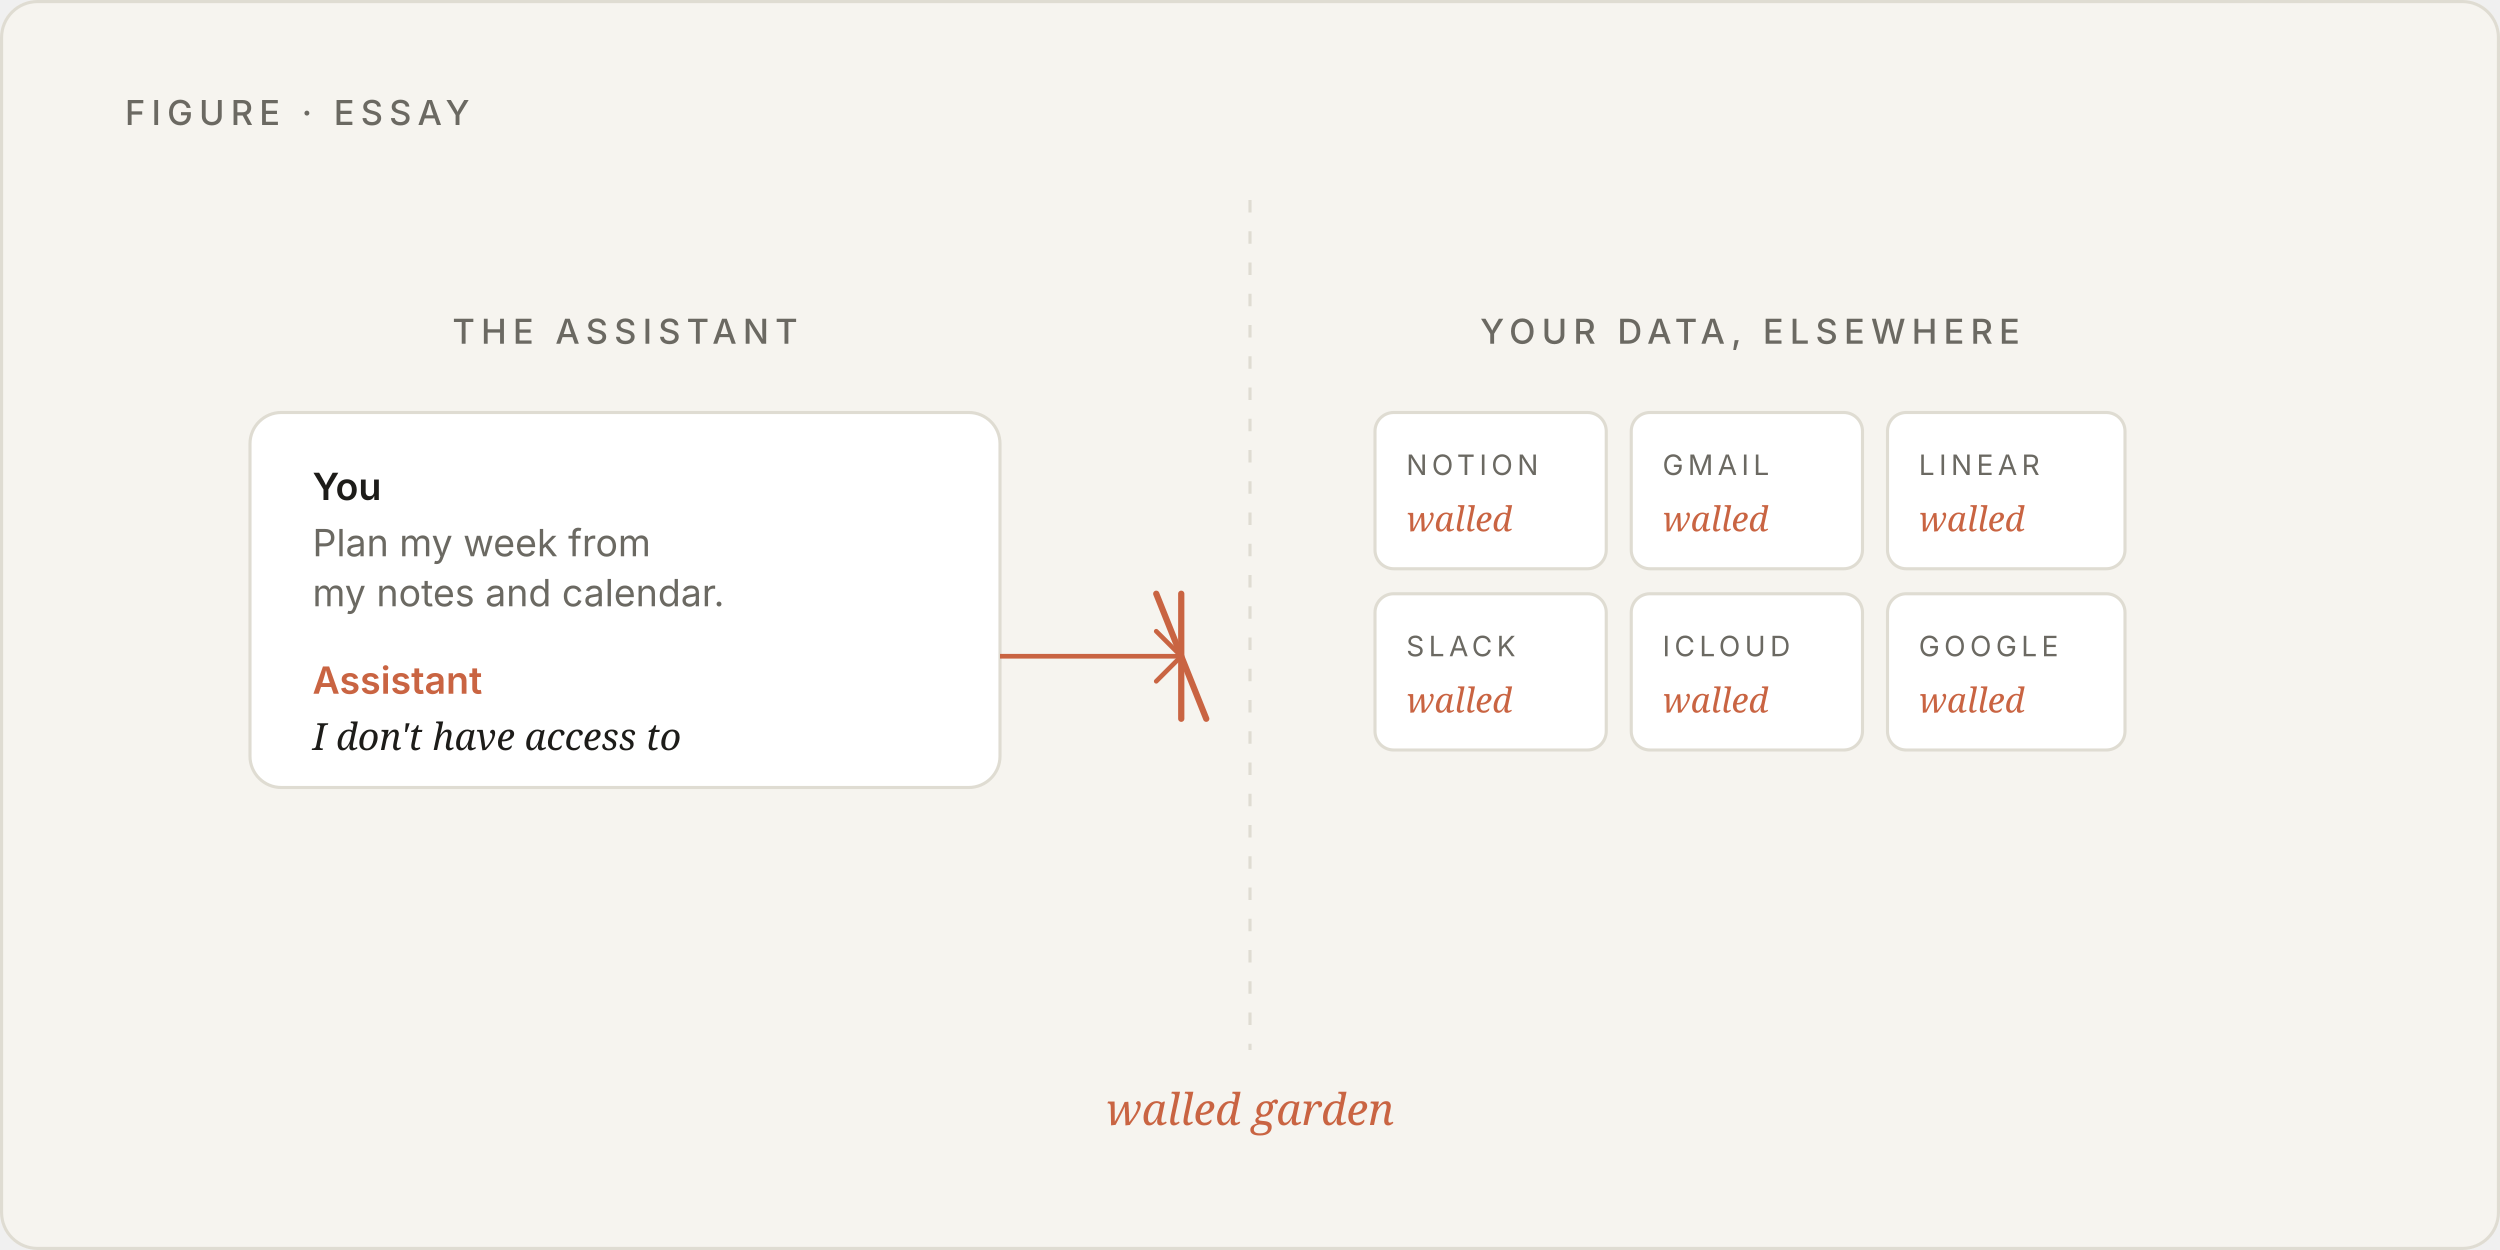
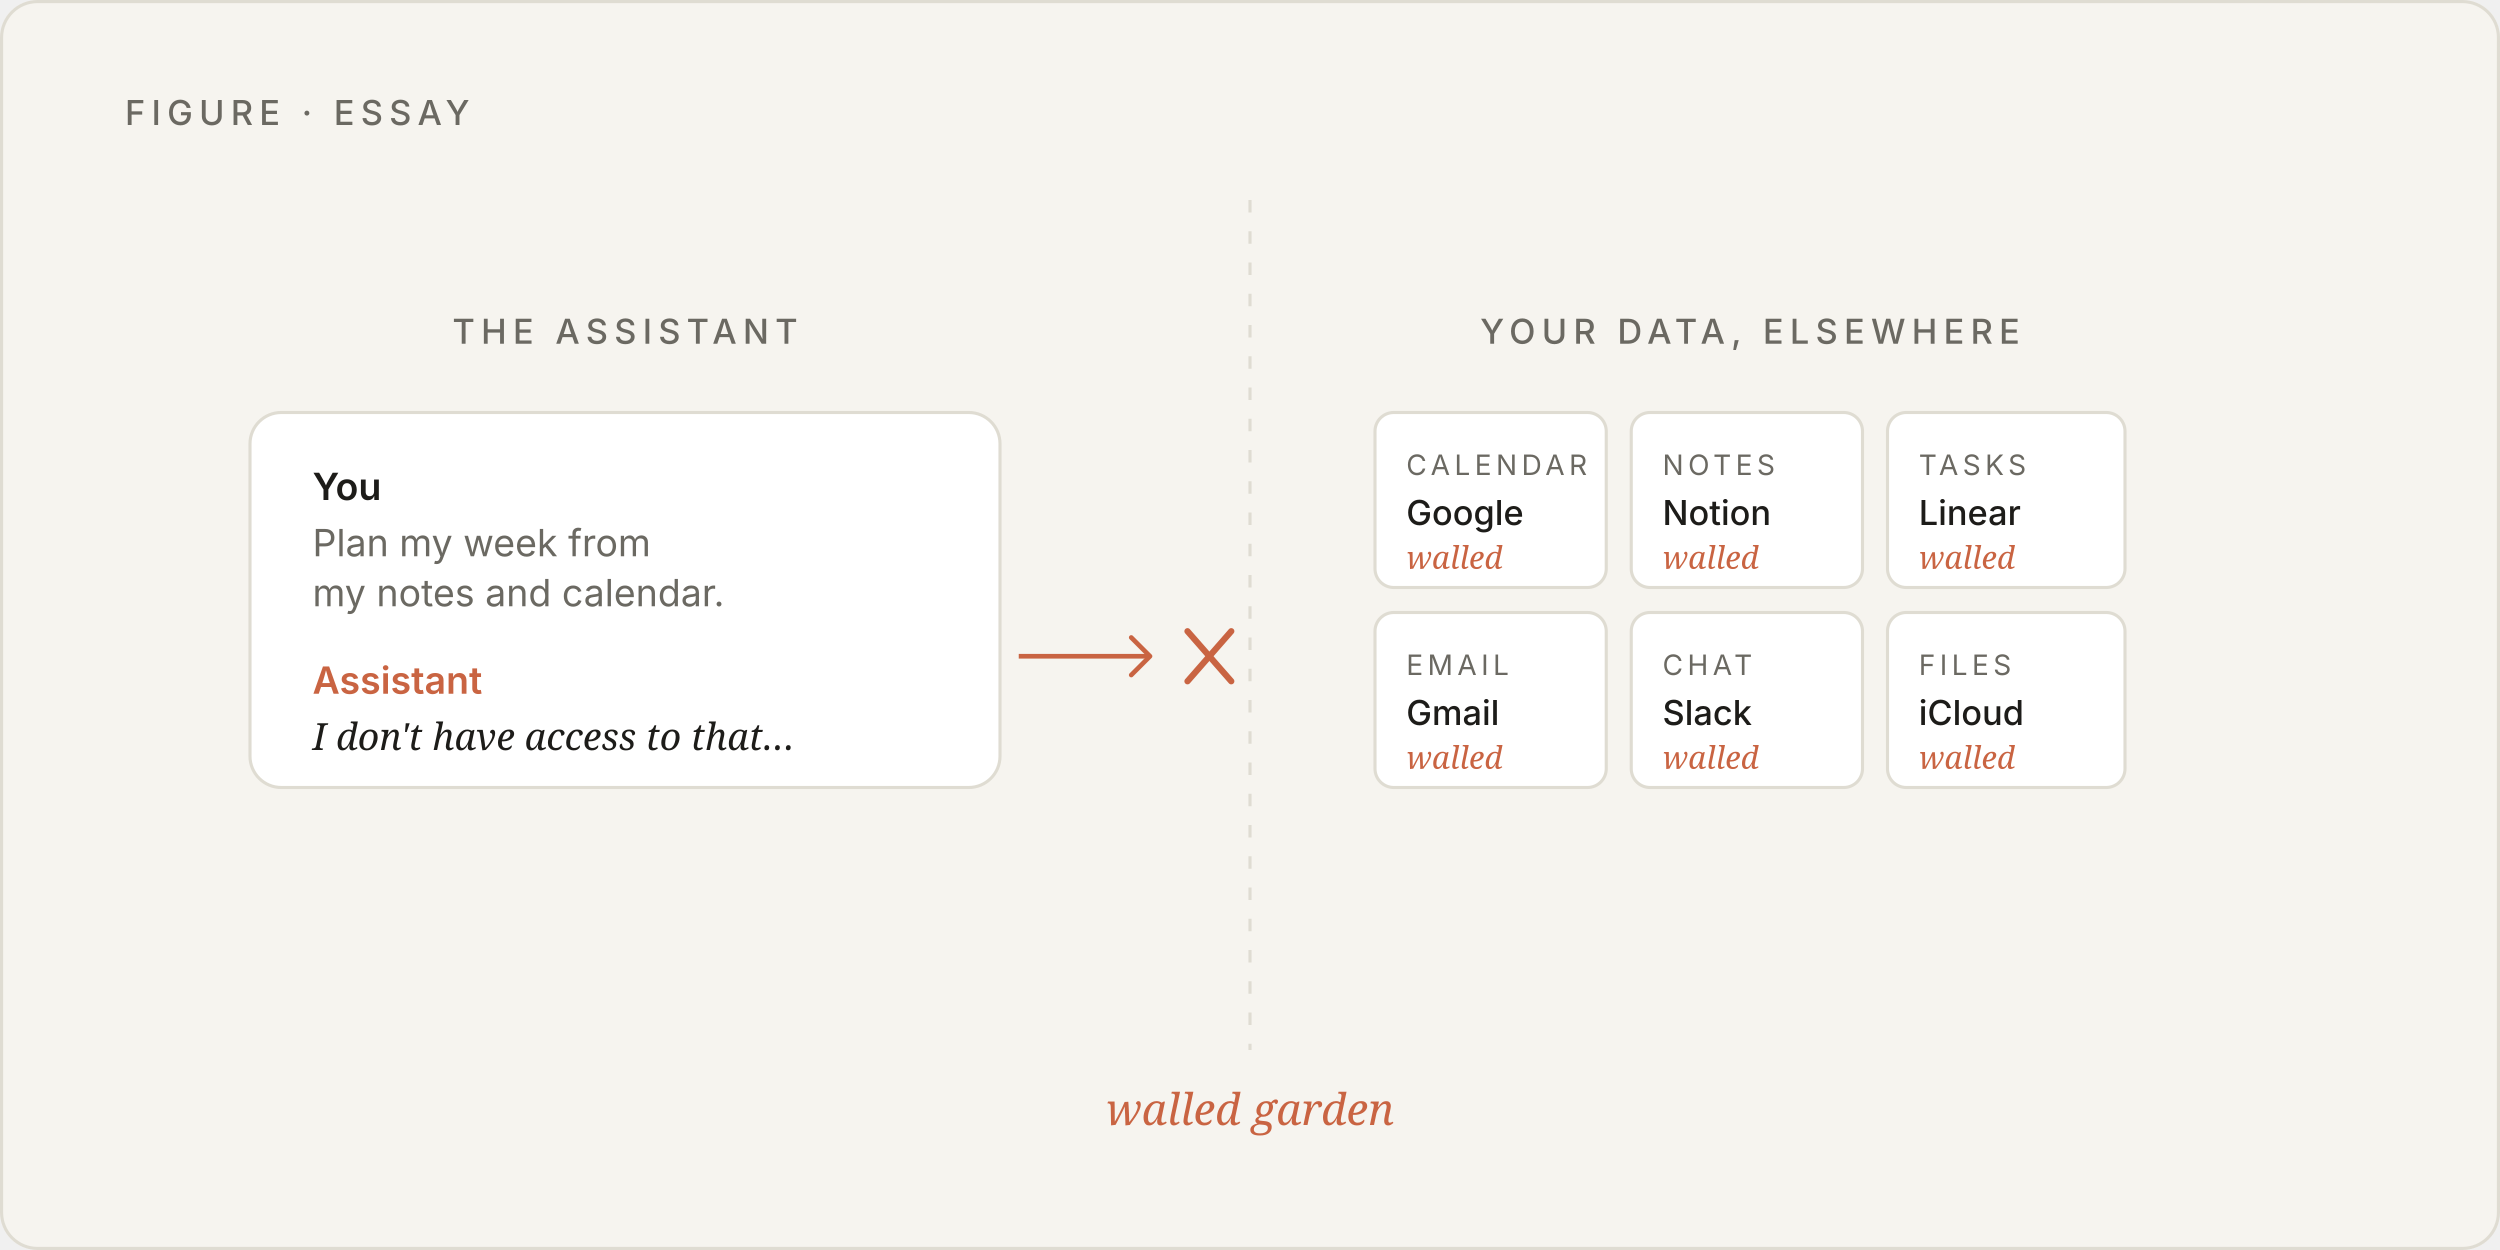
<svg xmlns="http://www.w3.org/2000/svg" viewBox="0 0 800 400" fill="none">
  <rect width="800" height="400" rx="12" fill="#f6f4ef" />
  <rect x="0.5" y="0.5" width="799" height="399" rx="11.5" stroke="#dfdcd2" />
  <text x="40" y="40" font-family="Inter, system-ui, sans-serif" font-size="11" font-weight="500" letter-spacing="2" fill="#6b6962">FIGURE · ESSAY</text>
  <line x1="400" y1="64" x2="400" y2="336" stroke="#dfdcd2" stroke-width="1" stroke-dasharray="4,6" />
  <text x="400" y="360" text-anchor="middle" font-family="Georgia, serif" font-size="14" font-style="italic" fill="#c96442">walled garden</text>
  <g transform="translate(80, 110)">
    <text x="120" y="0" text-anchor="middle" font-family="Inter, system-ui, sans-serif" font-size="11" font-weight="500" letter-spacing="2" fill="#6b6962">THE ASSISTANT</text>
    <rect x="0" y="22" width="240" height="120" rx="10" fill="#ffffff" stroke="#dfdcd2" />
    <text x="20" y="50" font-family="Inter, system-ui, sans-serif" font-size="12" font-weight="600" fill="#1d1c19">You</text>
    <text x="20" y="68" font-family="Inter, system-ui, sans-serif" font-size="12" fill="#6b6962">Plan my week from</text>
    <text x="20" y="84" font-family="Inter, system-ui, sans-serif" font-size="12" fill="#6b6962">my notes and calendar.</text>
    <text x="20" y="112" font-family="Inter, system-ui, sans-serif" font-size="12" font-weight="600" fill="#c96442">Assistant</text>
-     <text x="20" y="130" font-family="Georgia, serif" font-size="12" font-style="italic" fill="#1d1c19">I don't have access to</text>
-     <line x1="240" y1="100" x2="298" y2="100" stroke="#c96442" stroke-width="1.5" />
-     <line x1="290" y1="92" x2="298" y2="100" stroke="#c96442" stroke-width="1.5" stroke-linecap="round" />
-     <line x1="290" y1="108" x2="298" y2="100" stroke="#c96442" stroke-width="1.5" stroke-linecap="round" />
-     <line x1="298" y1="80" x2="298" y2="120" stroke="#c96442" stroke-width="2" stroke-linecap="round" />
-     <line x1="290" y1="80" x2="306" y2="120" stroke="#c96442" stroke-width="2" stroke-linecap="round" />
+     <text x="20" y="130" font-family="Georgia, serif" font-size="12" font-style="italic" fill="#1d1c19">I don't have access to that…</text>
+     <line x1="246" y1="100" x2="288" y2="100" stroke="#c96442" stroke-width="1.5" />
+     <polyline points="282,94 288,100 282,106" stroke="#c96442" stroke-width="1.5" fill="none" stroke-linecap="round" stroke-linejoin="round" />
+     <line x1="300" y1="92" x2="314" y2="108" stroke="#c96442" stroke-width="2" stroke-linecap="round" />
+     <line x1="314" y1="92" x2="300" y2="108" stroke="#c96442" stroke-width="2" stroke-linecap="round" />
  </g>
  <g transform="translate(440, 110)">
    <text x="120" y="0" text-anchor="middle" font-family="Inter, system-ui, sans-serif" font-size="11" font-weight="500" letter-spacing="2" fill="#6b6962">YOUR DATA, ELSEWHERE</text>
-     <g font-family="Inter, system-ui, sans-serif" font-size="11" fill="#1d1c19">
+     <g font-family="Inter, system-ui, sans-serif" fill="#1d1c19">
      <g transform="translate(0, 22)">
-         <rect width="74" height="50" rx="6" fill="#ffffff" stroke="#dfdcd2" />
-         <text x="10" y="20" font-size="9" letter-spacing="1.4" fill="#6b6962">NOTION</text>
-         <text x="10" y="38" font-family="Georgia, serif" font-style="italic" font-size="11" fill="#c96442">walled</text>
+         <rect width="74" height="56" rx="6" fill="#ffffff" stroke="#dfdcd2" />
+         <text x="10" y="20" font-size="9" letter-spacing="1.4" fill="#6b6962">CALENDAR</text>
+         <text x="10" y="36" font-size="11" font-weight="500">Google</text>
+         <text x="10" y="50" font-family="Georgia, serif" font-style="italic" font-size="10" fill="#c96442">walled</text>
      </g>
      <g transform="translate(82, 22)">
-         <rect width="74" height="50" rx="6" fill="#ffffff" stroke="#dfdcd2" />
-         <text x="10" y="20" font-size="9" letter-spacing="1.4" fill="#6b6962">GMAIL</text>
-         <text x="10" y="38" font-family="Georgia, serif" font-style="italic" font-size="11" fill="#c96442">walled</text>
+         <rect width="74" height="56" rx="6" fill="#ffffff" stroke="#dfdcd2" />
+         <text x="10" y="20" font-size="9" letter-spacing="1.4" fill="#6b6962">NOTES</text>
+         <text x="10" y="36" font-size="11" font-weight="500">Notion</text>
+         <text x="10" y="50" font-family="Georgia, serif" font-style="italic" font-size="10" fill="#c96442">walled</text>
      </g>
      <g transform="translate(164, 22)">
-         <rect width="76" height="50" rx="6" fill="#ffffff" stroke="#dfdcd2" />
-         <text x="10" y="20" font-size="9" letter-spacing="1.4" fill="#6b6962">LINEAR</text>
-         <text x="10" y="38" font-family="Georgia, serif" font-style="italic" font-size="11" fill="#c96442">walled</text>
+         <rect width="76" height="56" rx="6" fill="#ffffff" stroke="#dfdcd2" />
+         <text x="10" y="20" font-size="9" letter-spacing="1.4" fill="#6b6962">TASKS</text>
+         <text x="10" y="36" font-size="11" font-weight="500">Linear</text>
+         <text x="10" y="50" font-family="Georgia, serif" font-style="italic" font-size="10" fill="#c96442">walled</text>
      </g>
-       <g transform="translate(0, 80)">
-         <rect width="74" height="50" rx="6" fill="#ffffff" stroke="#dfdcd2" />
-         <text x="10" y="20" font-size="9" letter-spacing="1.4" fill="#6b6962">SLACK</text>
-         <text x="10" y="38" font-family="Georgia, serif" font-style="italic" font-size="11" fill="#c96442">walled</text>
+       <g transform="translate(0, 86)">
+         <rect width="74" height="56" rx="6" fill="#ffffff" stroke="#dfdcd2" />
+         <text x="10" y="20" font-size="9" letter-spacing="1.4" fill="#6b6962">EMAIL</text>
+         <text x="10" y="36" font-size="11" font-weight="500">Gmail</text>
+         <text x="10" y="50" font-family="Georgia, serif" font-style="italic" font-size="10" fill="#c96442">walled</text>
      </g>
-       <g transform="translate(82, 80)">
-         <rect width="74" height="50" rx="6" fill="#ffffff" stroke="#dfdcd2" />
-         <text x="10" y="20" font-size="9" letter-spacing="1.4" fill="#6b6962">ICLOUD</text>
-         <text x="10" y="38" font-family="Georgia, serif" font-style="italic" font-size="11" fill="#c96442">walled</text>
+       <g transform="translate(82, 86)">
+         <rect width="74" height="56" rx="6" fill="#ffffff" stroke="#dfdcd2" />
+         <text x="10" y="20" font-size="9" letter-spacing="1.4" fill="#6b6962">CHAT</text>
+         <text x="10" y="36" font-size="11" font-weight="500">Slack</text>
+         <text x="10" y="50" font-family="Georgia, serif" font-style="italic" font-size="10" fill="#c96442">walled</text>
      </g>
-       <g transform="translate(164, 80)">
-         <rect width="76" height="50" rx="6" fill="#ffffff" stroke="#dfdcd2" />
-         <text x="10" y="20" font-size="9" letter-spacing="1.4" fill="#6b6962">GOOGLE</text>
-         <text x="10" y="38" font-family="Georgia, serif" font-style="italic" font-size="11" fill="#c96442">walled</text>
+       <g transform="translate(164, 86)">
+         <rect width="76" height="56" rx="6" fill="#ffffff" stroke="#dfdcd2" />
+         <text x="10" y="20" font-size="9" letter-spacing="1.4" fill="#6b6962">FILES</text>
+         <text x="10" y="36" font-size="11" font-weight="500">iCloud</text>
+         <text x="10" y="50" font-family="Georgia, serif" font-style="italic" font-size="10" fill="#c96442">walled</text>
      </g>
    </g>
  </g>
</svg>
